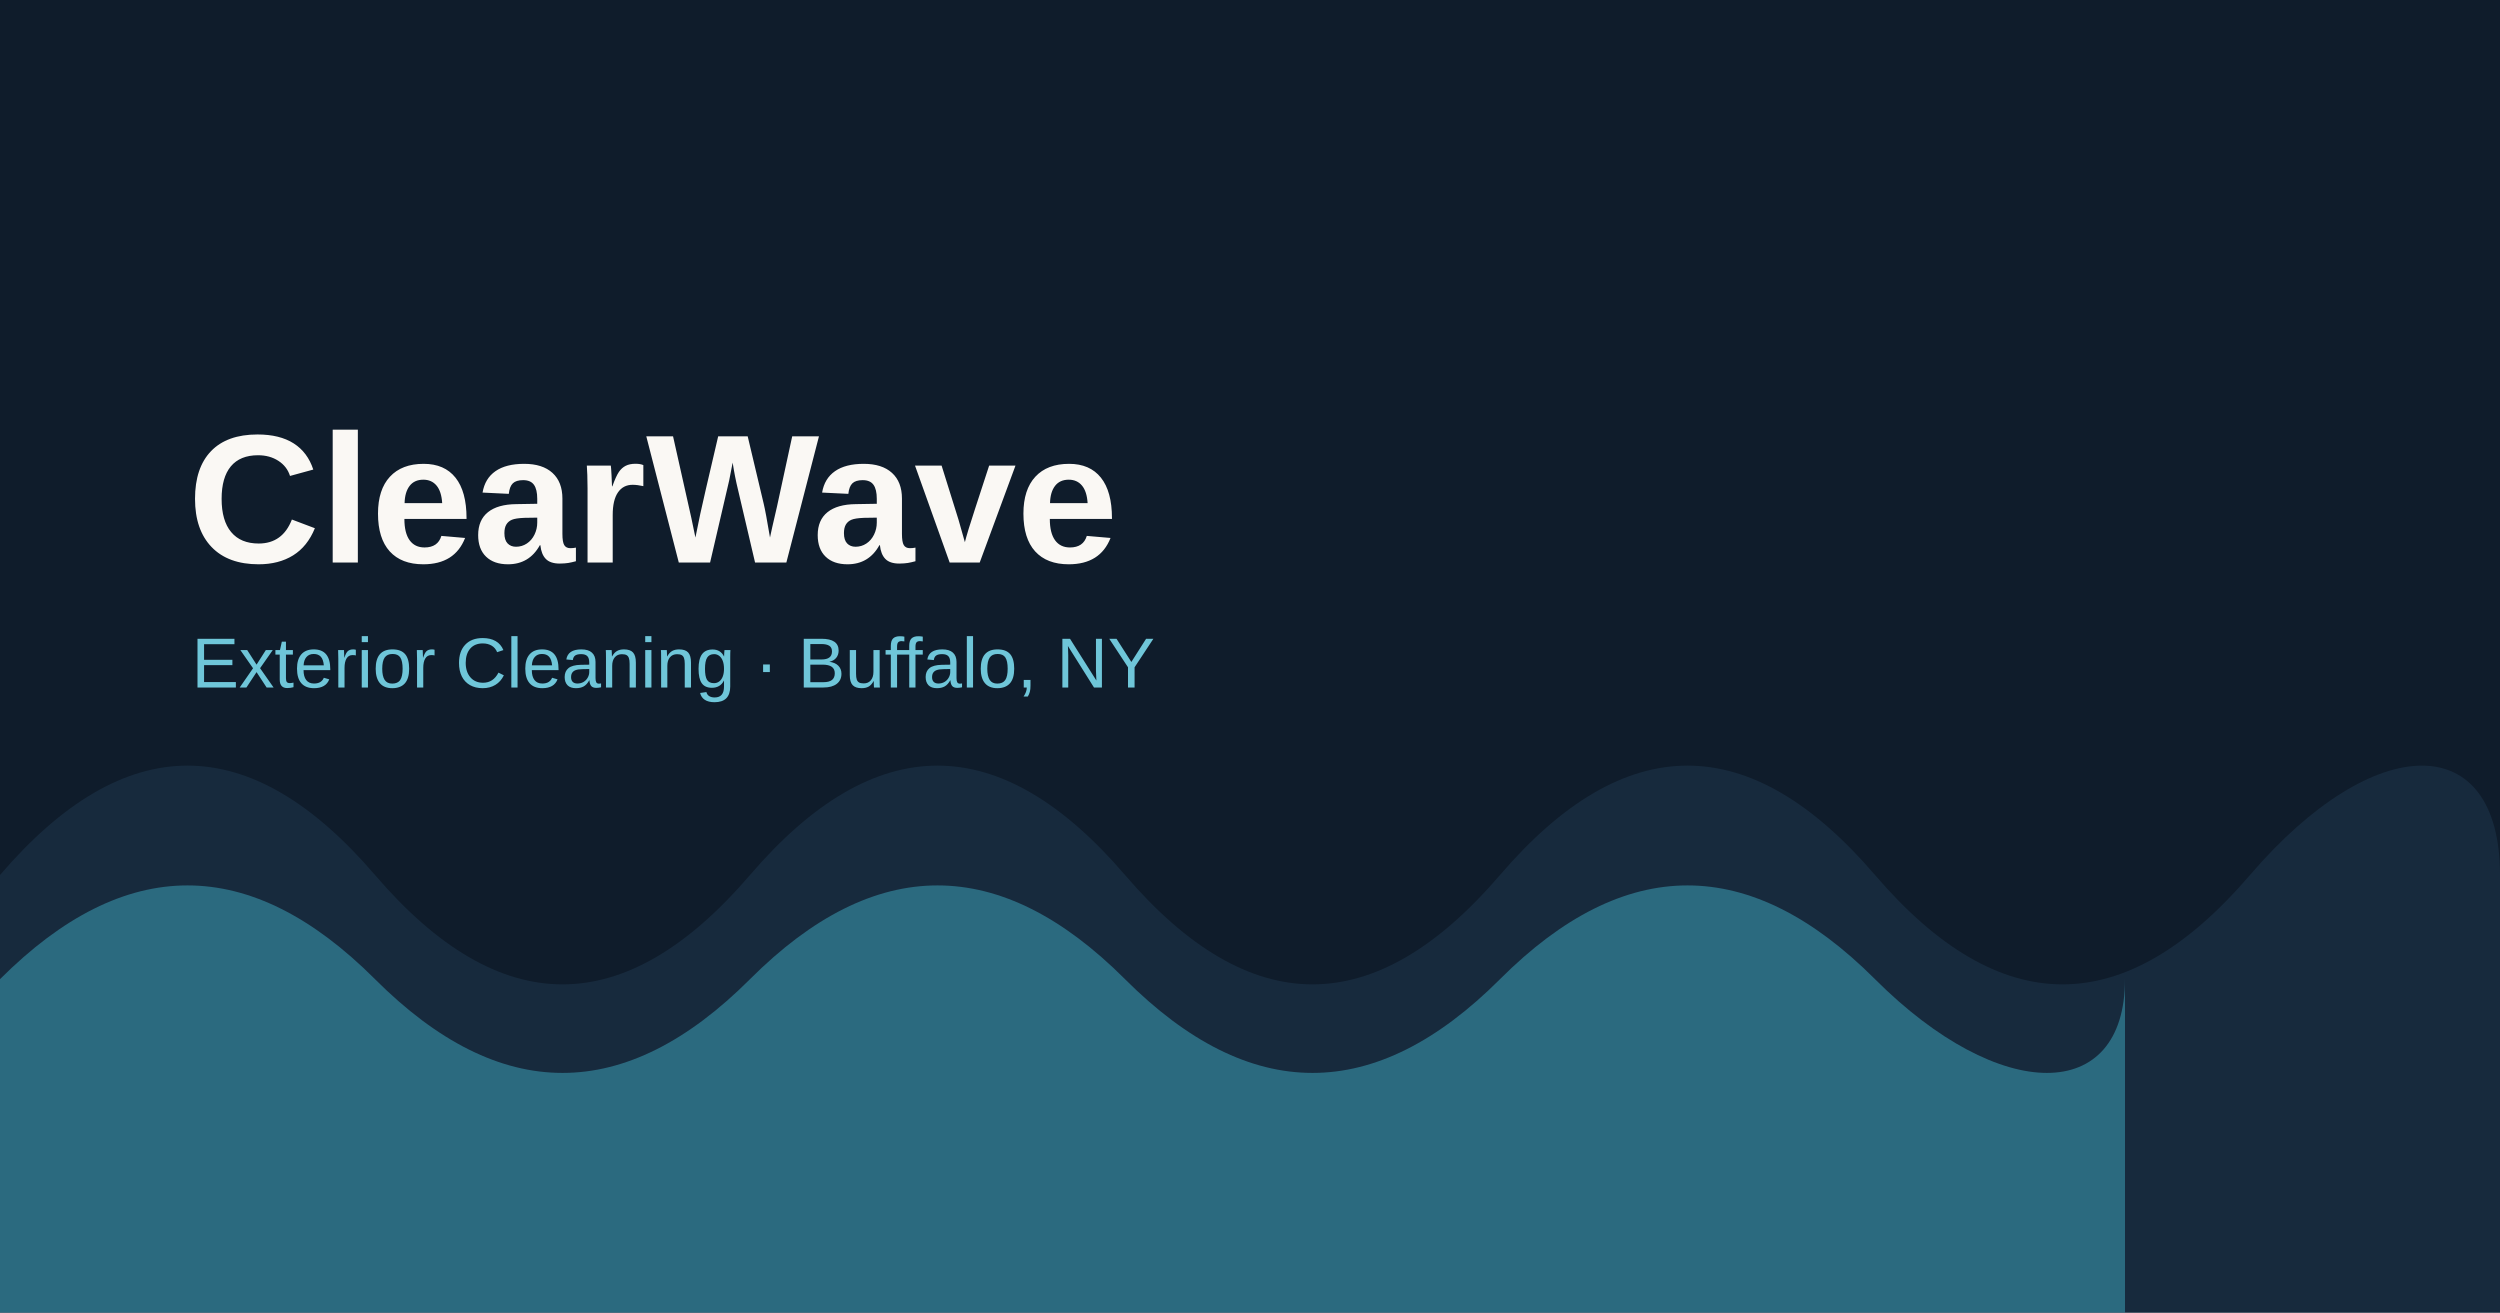
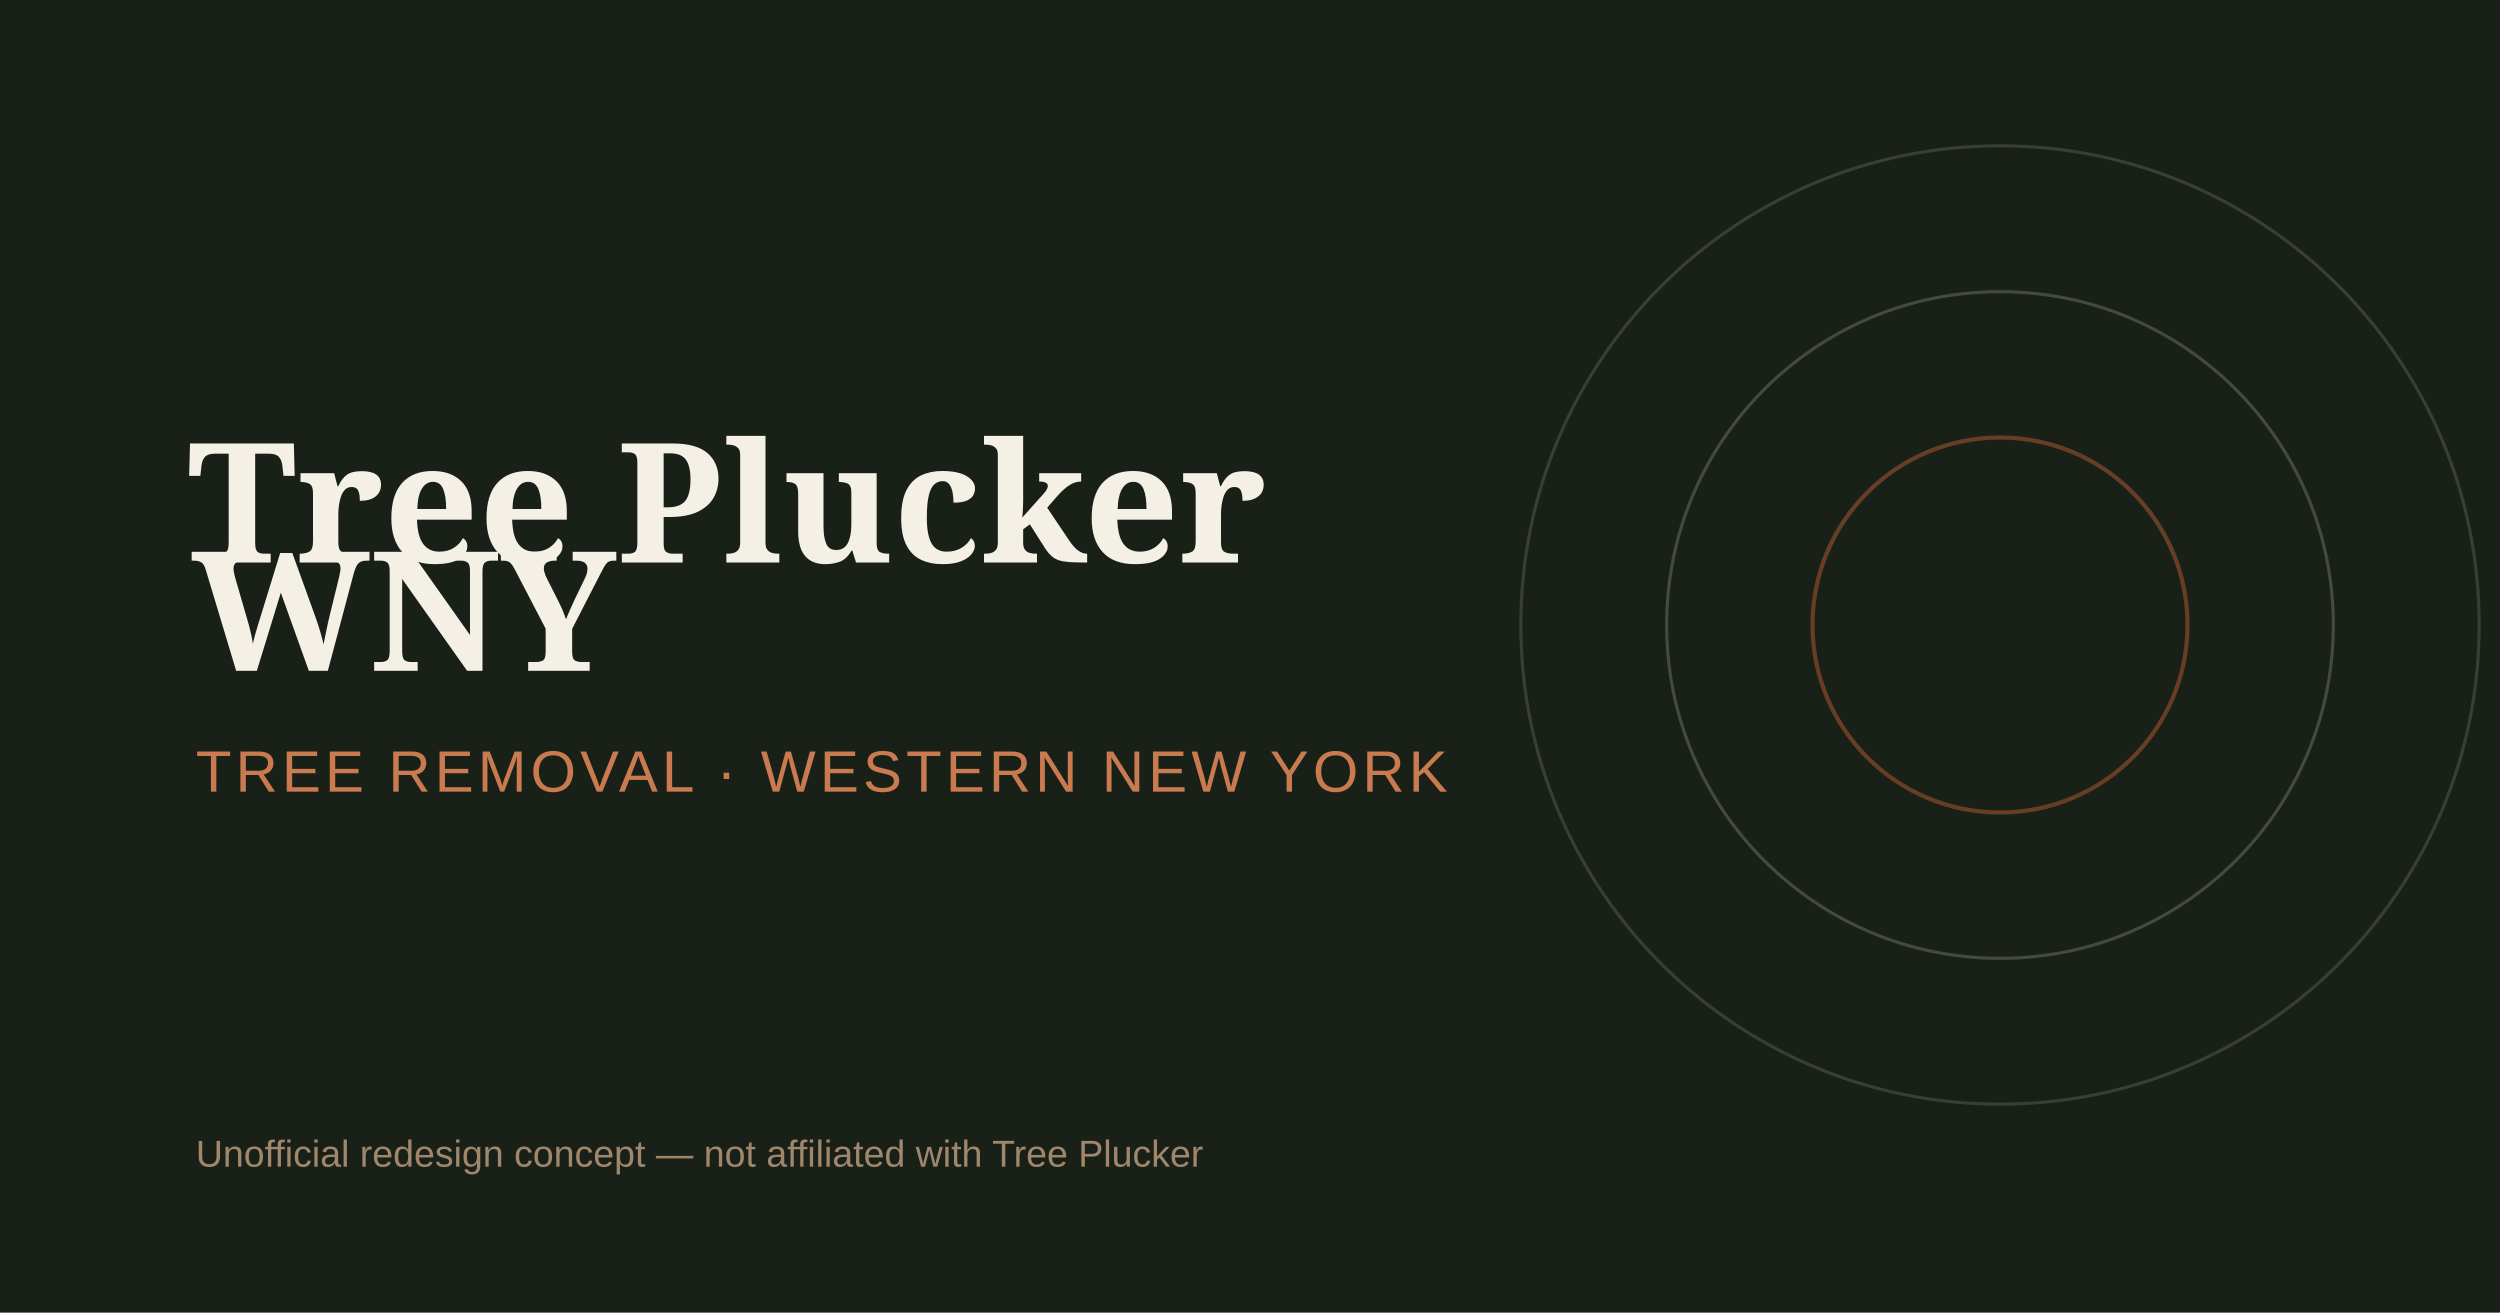
<svg xmlns="http://www.w3.org/2000/svg" viewBox="0 0 1200 630" width="1200" height="630">
-   <rect width="1200" height="630" fill="#0f1c2b" />
-   <path d="M0 420c60-70 120-70 180 0s120 70 180 0 120-70 180 0 120 70 180 0 120-70 180 0 120 70 180 0 120-70 120 0v210H0z" fill="#172a3d" />
-   <path d="M0 470c60-60 120-60 180 0s120 60 180 0 120-60 180 0 120 60 180 0 120-60 180 0 120 60 120 0v160H0z" fill="#3fa9c2" opacity="0.5" />
-   <text x="90" y="270" font-family="Arial, sans-serif" font-size="88" font-weight="700" fill="#faf8f4">ClearWave</text>
-   <text x="92" y="330" font-family="Arial, sans-serif" font-size="34" fill="#6fc6d9">Exterior Cleaning · Buffalo, NY</text>
+   <rect width="1200" height="630" fill="#14120f" />
+   <rect width="1200" height="630" fill="#1c2e22" opacity="0.5" />
+   <circle cx="960" cy="300" r="230" fill="none" stroke="#f5f0e6" stroke-width="1.5" opacity="0.15" />
+   <circle cx="960" cy="300" r="160" fill="none" stroke="#f5f0e6" stroke-width="1.5" opacity="0.2" />
+   <circle cx="960" cy="300" r="90" fill="none" stroke="#b85c2e" stroke-width="2" opacity="0.5" />
+   <text x="90" y="270" font-family="Georgia, serif" font-size="80" font-weight="700" fill="#f5f0e6">Tree Plucker</text>
+   <text x="92" y="322" font-family="Georgia, serif" font-size="80" font-weight="700" fill="#f5f0e6">WNY</text>
+   <text x="94" y="380" font-family="Arial, sans-serif" font-size="28" letter-spacing="2" fill="#c97a4e">TREE REMOVAL · WESTERN NEW YORK</text>
+   <text x="94" y="560" font-family="Arial, sans-serif" font-size="18" fill="#a0876b">Unofficial redesign concept — not affiliated with Tree Plucker</text>
</svg>
